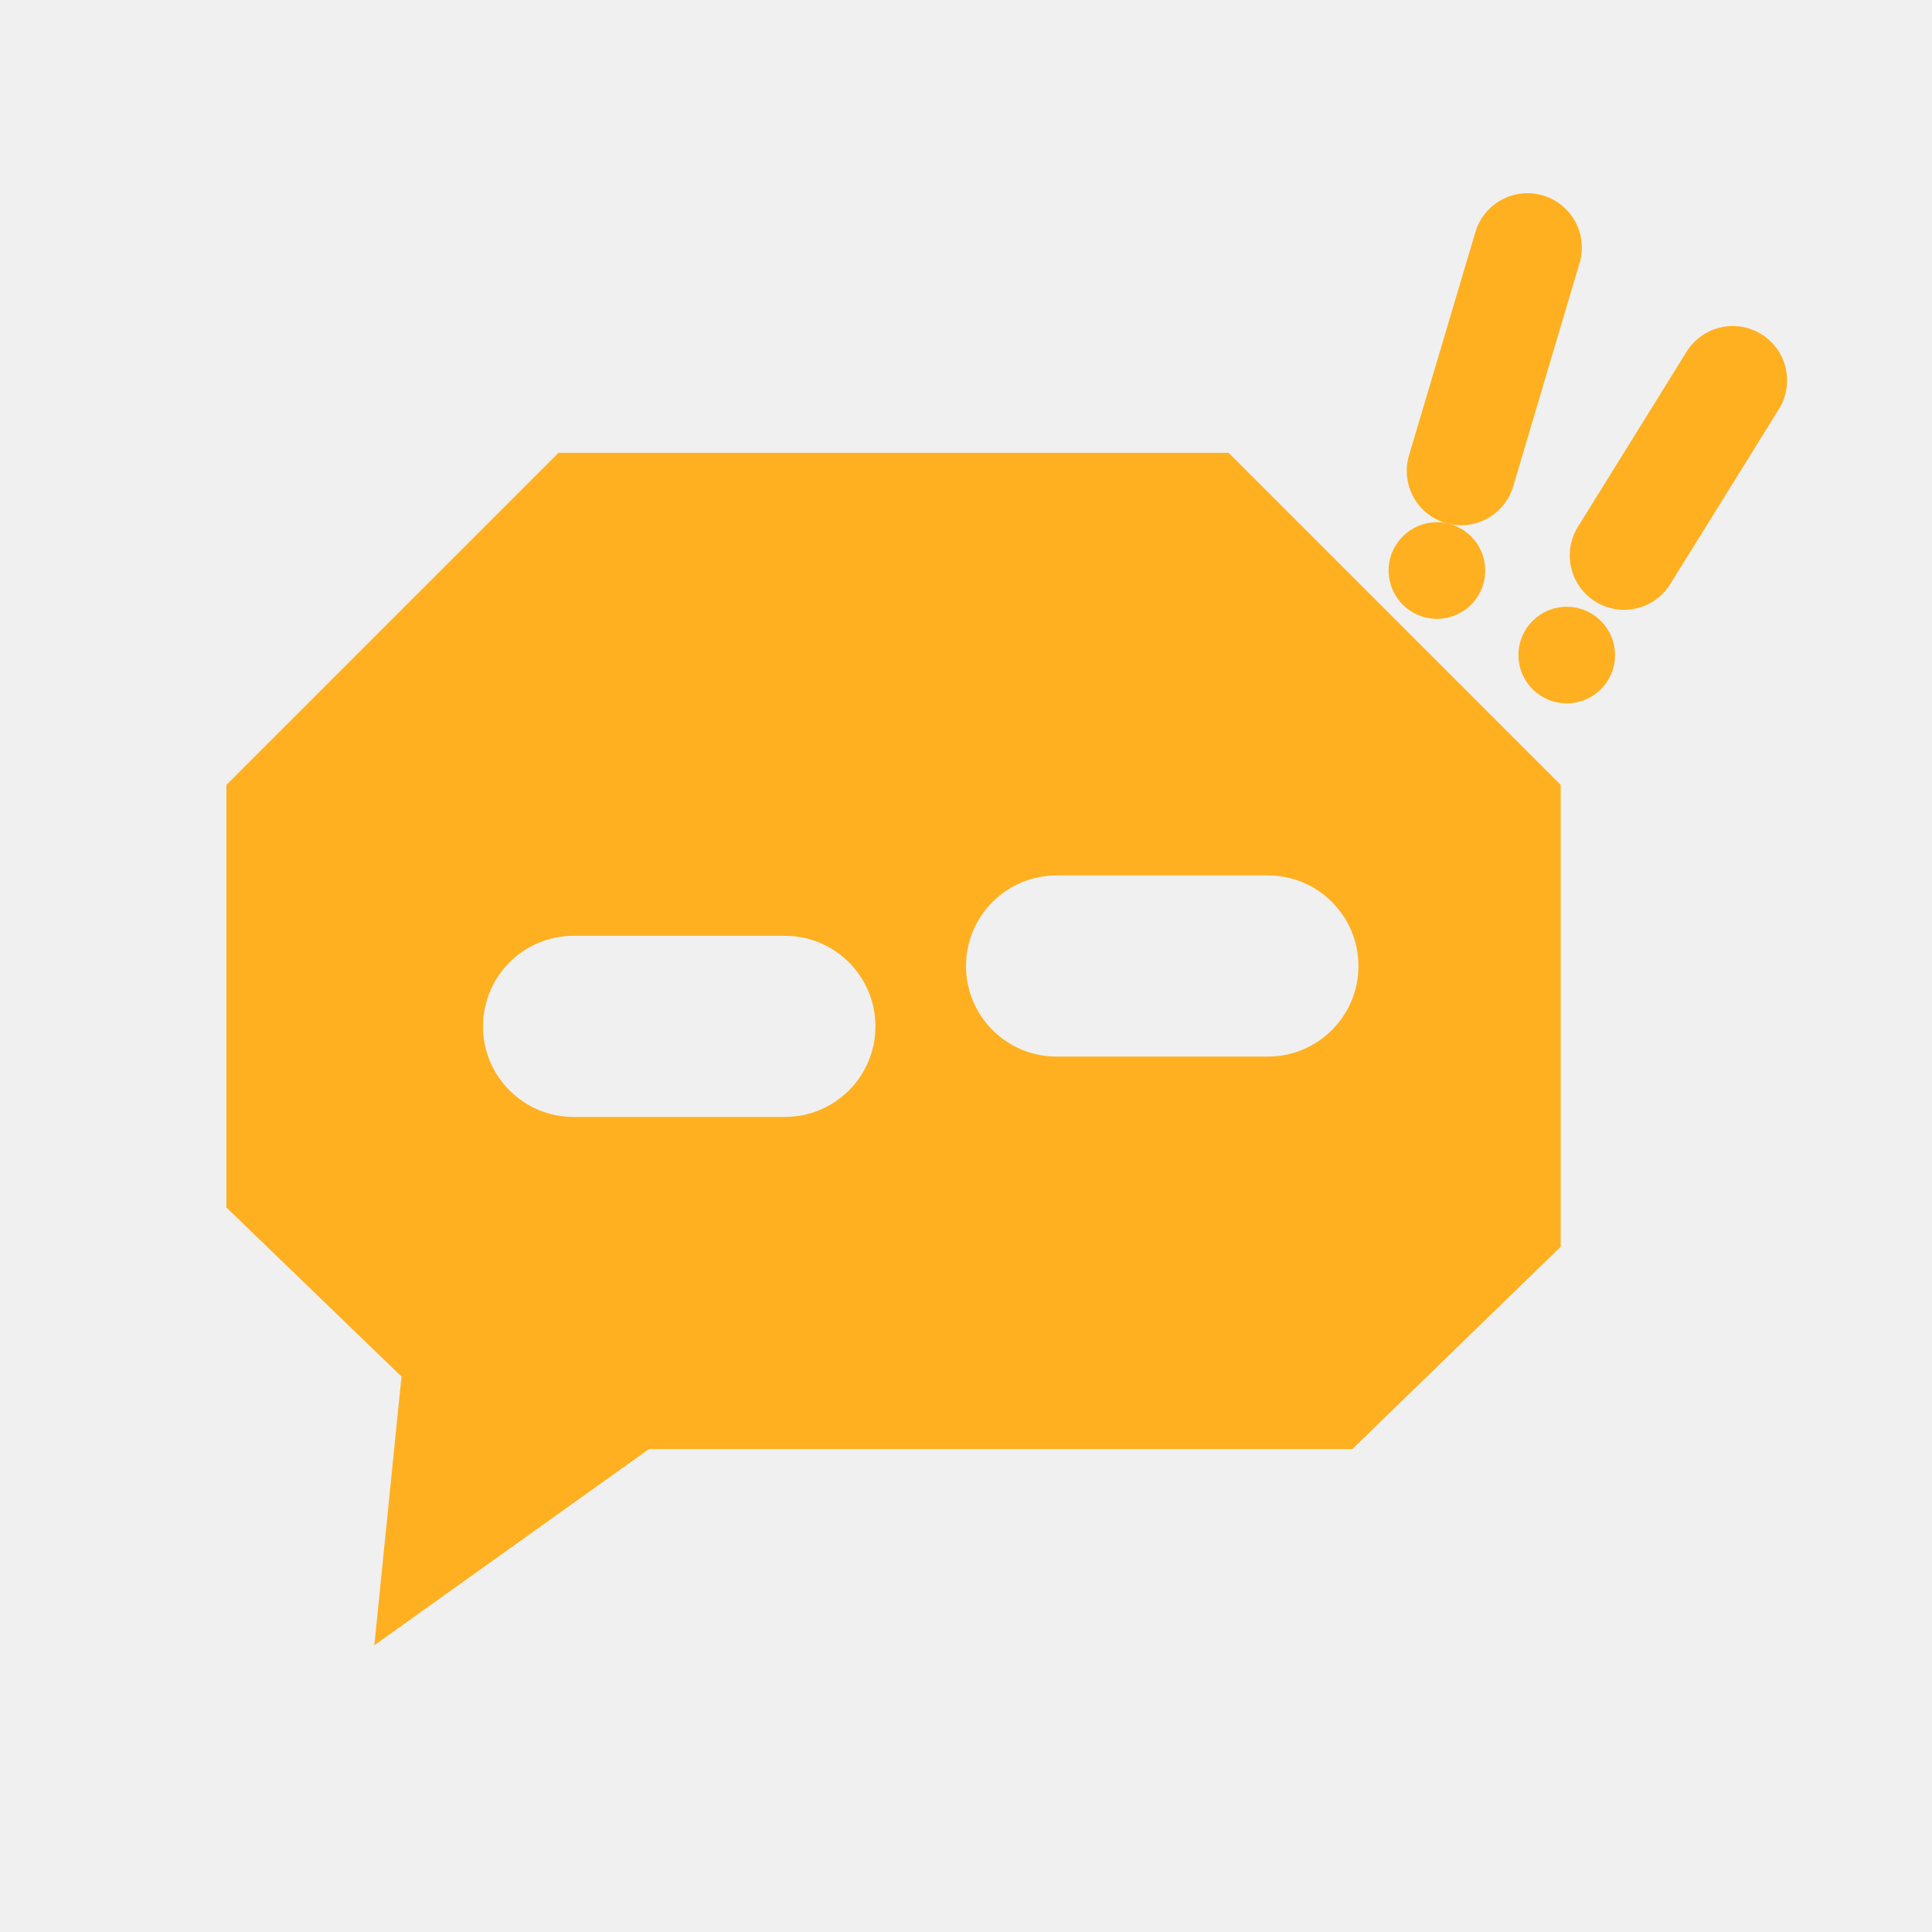
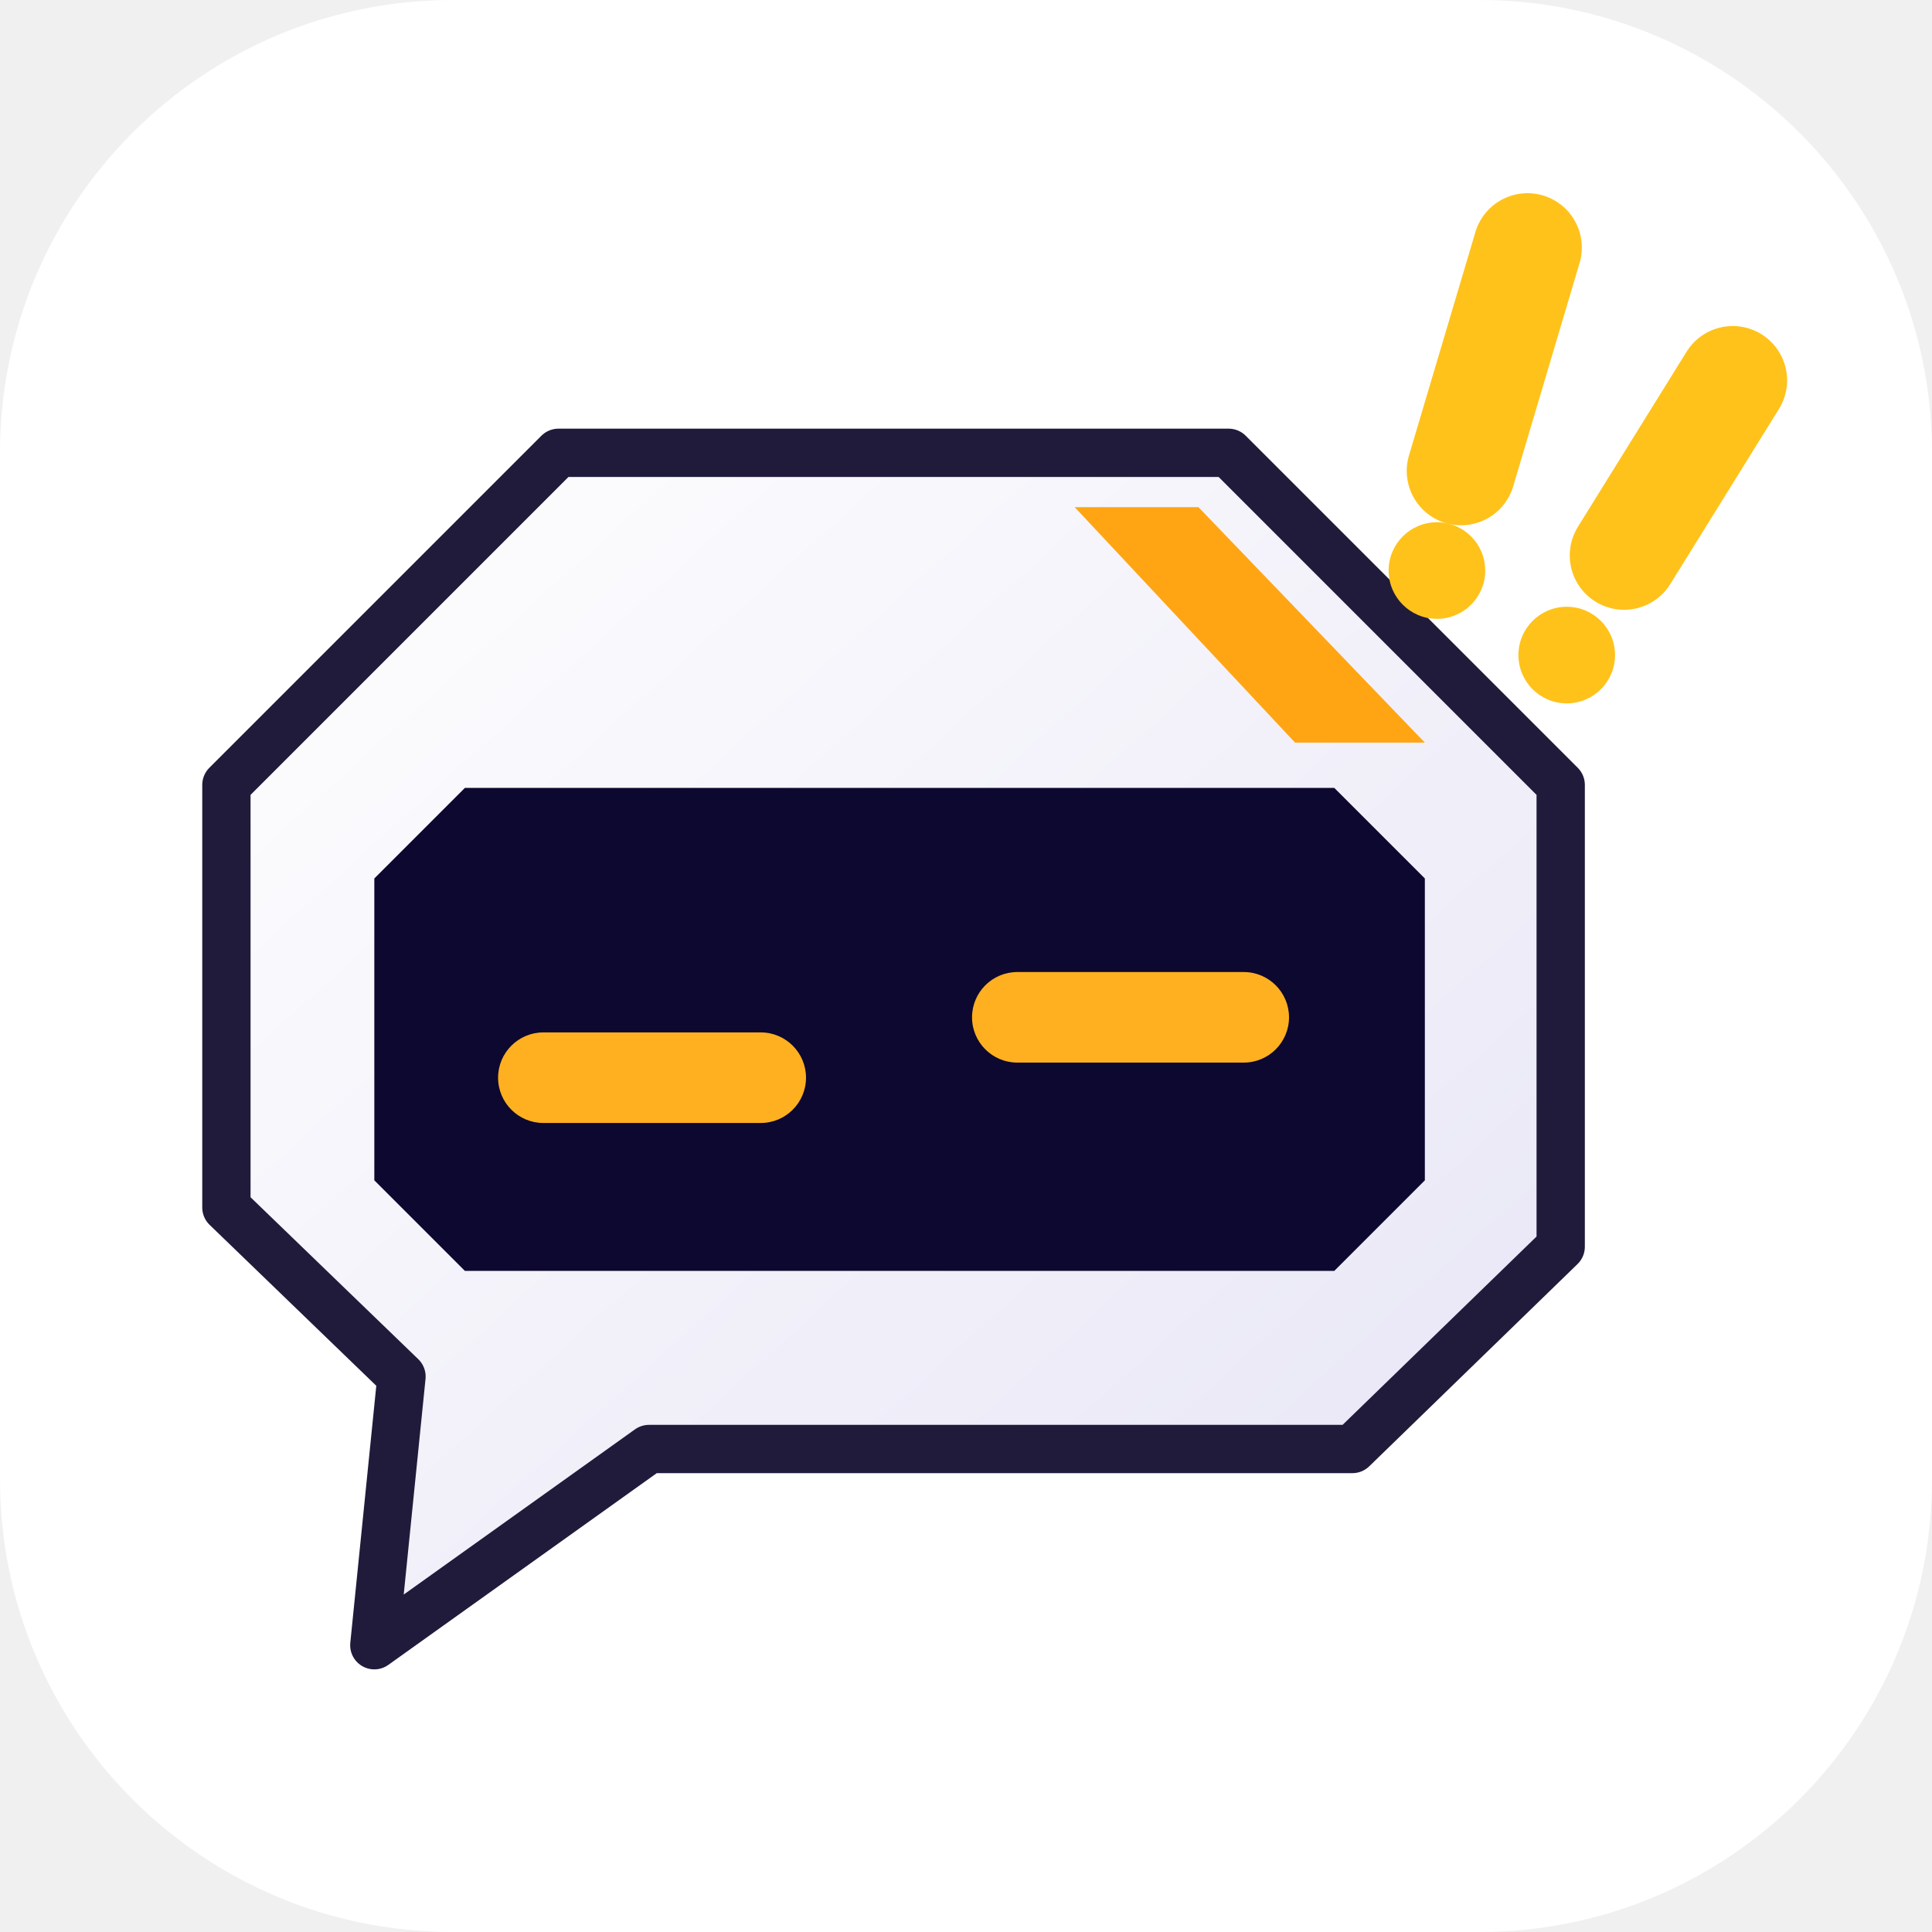
<svg xmlns="http://www.w3.org/2000/svg" viewBox="0 0 64 64">
-   <path fill="#ffb020" fill-rule="evenodd" d="M18.5 15H40.7L51.7 26V41.3L44.8 48H21.5L12.4 54.5L13.3 45.6L7.5 40V26ZM19 31a3 3 0 0 0 0 6h7a3 3 0 0 0 0-6Zm16-2a3 3 0 0 0 0 6h7a3 3 0 0 0 0-6Z" />
-   <g fill="#ffb020" stroke="#ffb020" stroke-linecap="round">
-     <path d="M50.6 8.2L48.4 15.6M57.4 12.6L53.8 18.4" stroke-width="3.6" />
+   <defs>
+     <linearGradient id="shell" x1="0" y1="0" x2="1" y2="1">
+       <stop offset="0" stop-color="#ffffff" />
+       <stop offset="1" stop-color="#e6e4f5" />
+     </linearGradient>
+   </defs>
+   <rect width="64" height="64" rx="15" fill="#ffffff" />
+   <path d="M18.5 15H40.7L51.7 26V41.3L44.8 48H21.5L12.4 54.5L13.3 45.6L7.5 40V26Z" fill="url(#shell)" stroke="#201b3b" stroke-width="1.6" stroke-linejoin="round" />
+   <path d="M35.6 16.8H39.7L47.2 24.6H42.9Z" fill="#ffa514" />
+   <path d="M15.4 26.1H44.2L47.2 29.1V39.1L44.2 42.1H15.4L12.4 39.1V29.1Z" fill="#0d0830" />
+   <rect x="16.5" y="34.2" width="10.2" height="3" rx="1.5" fill="#ffb020" />
+   <rect x="32.2" y="32.2" width="10.5" height="3" rx="1.5" fill="#ffb020" />
+   <g fill="#ffc21a" stroke="#ffc21a" stroke-linecap="round">
+     <path d="M50.6 8.2L48.4 15.6" stroke-width="3.6" />
    <circle cx="47.6" cy="18.9" r="1.6" stroke="none" />
+     <path d="M57.4 12.6L53.8 18.4" stroke-width="3.6" />
    <circle cx="51.9" cy="21.7" r="1.6" stroke="none" />
  </g>
</svg>
